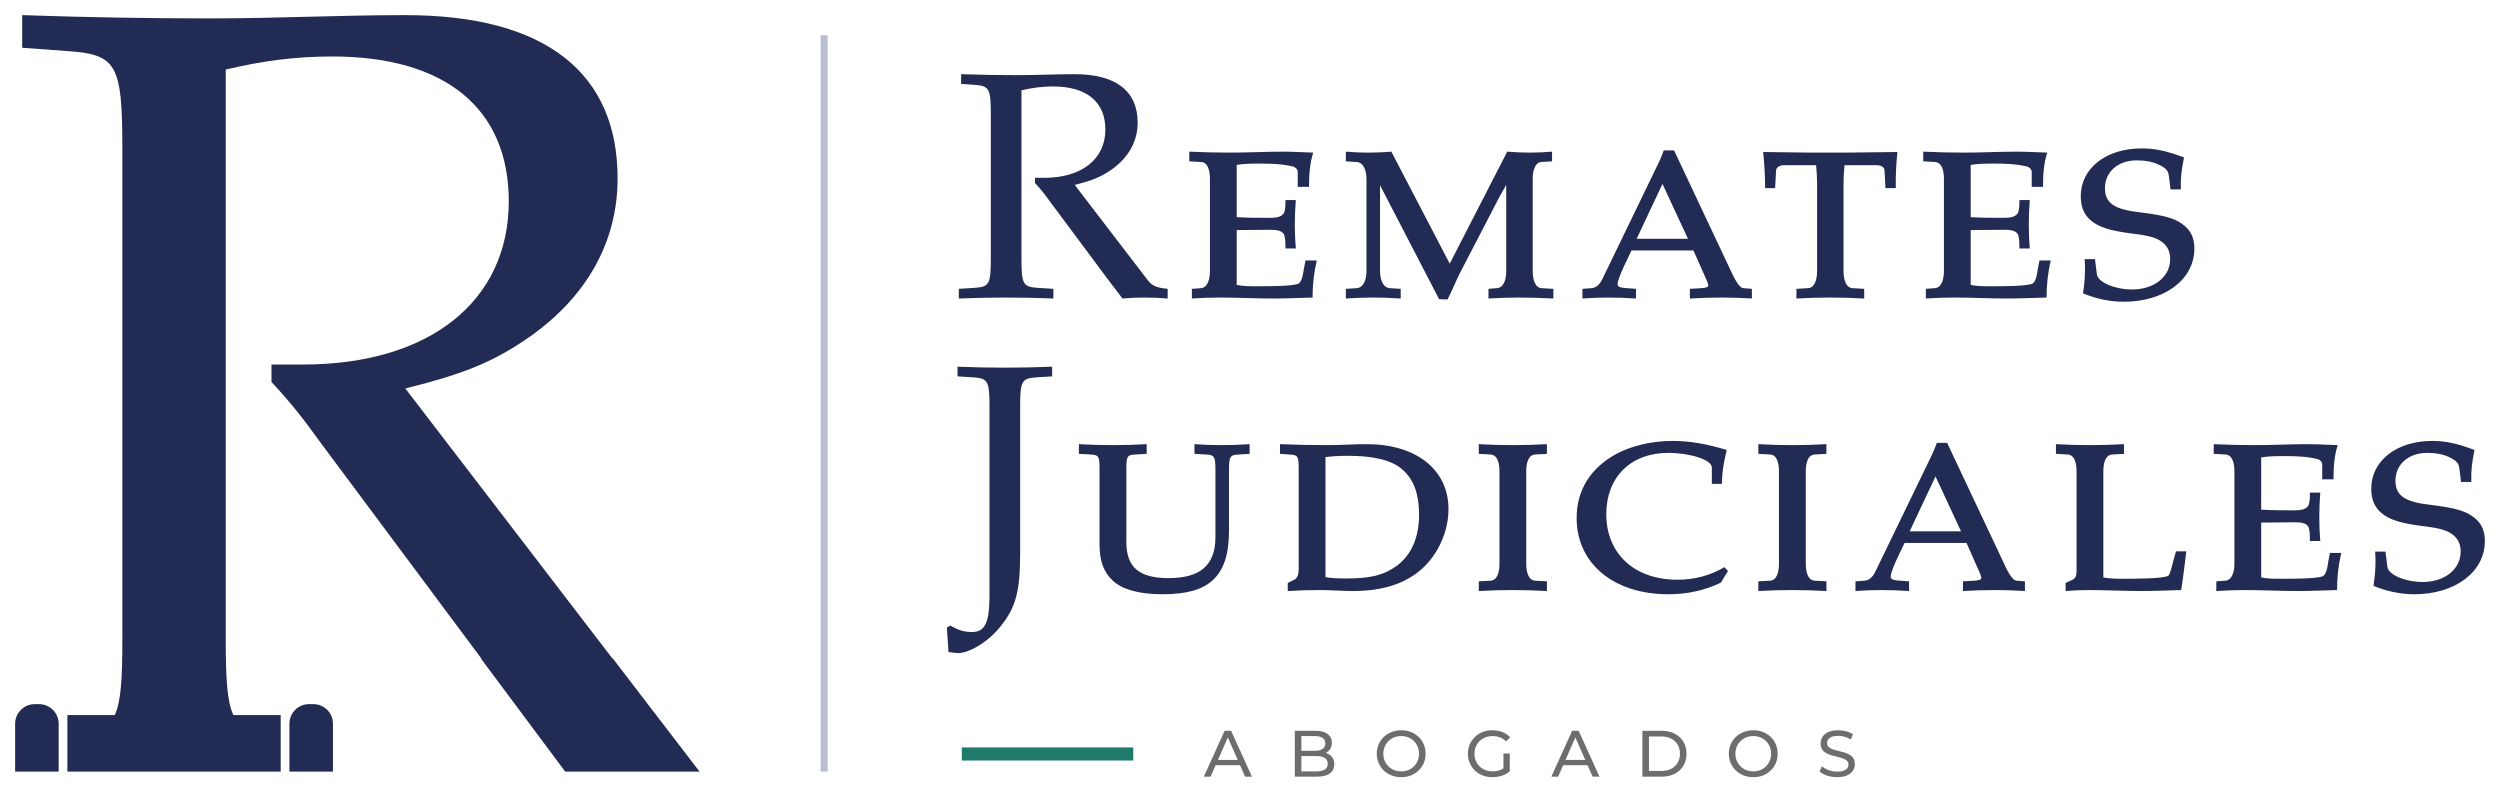
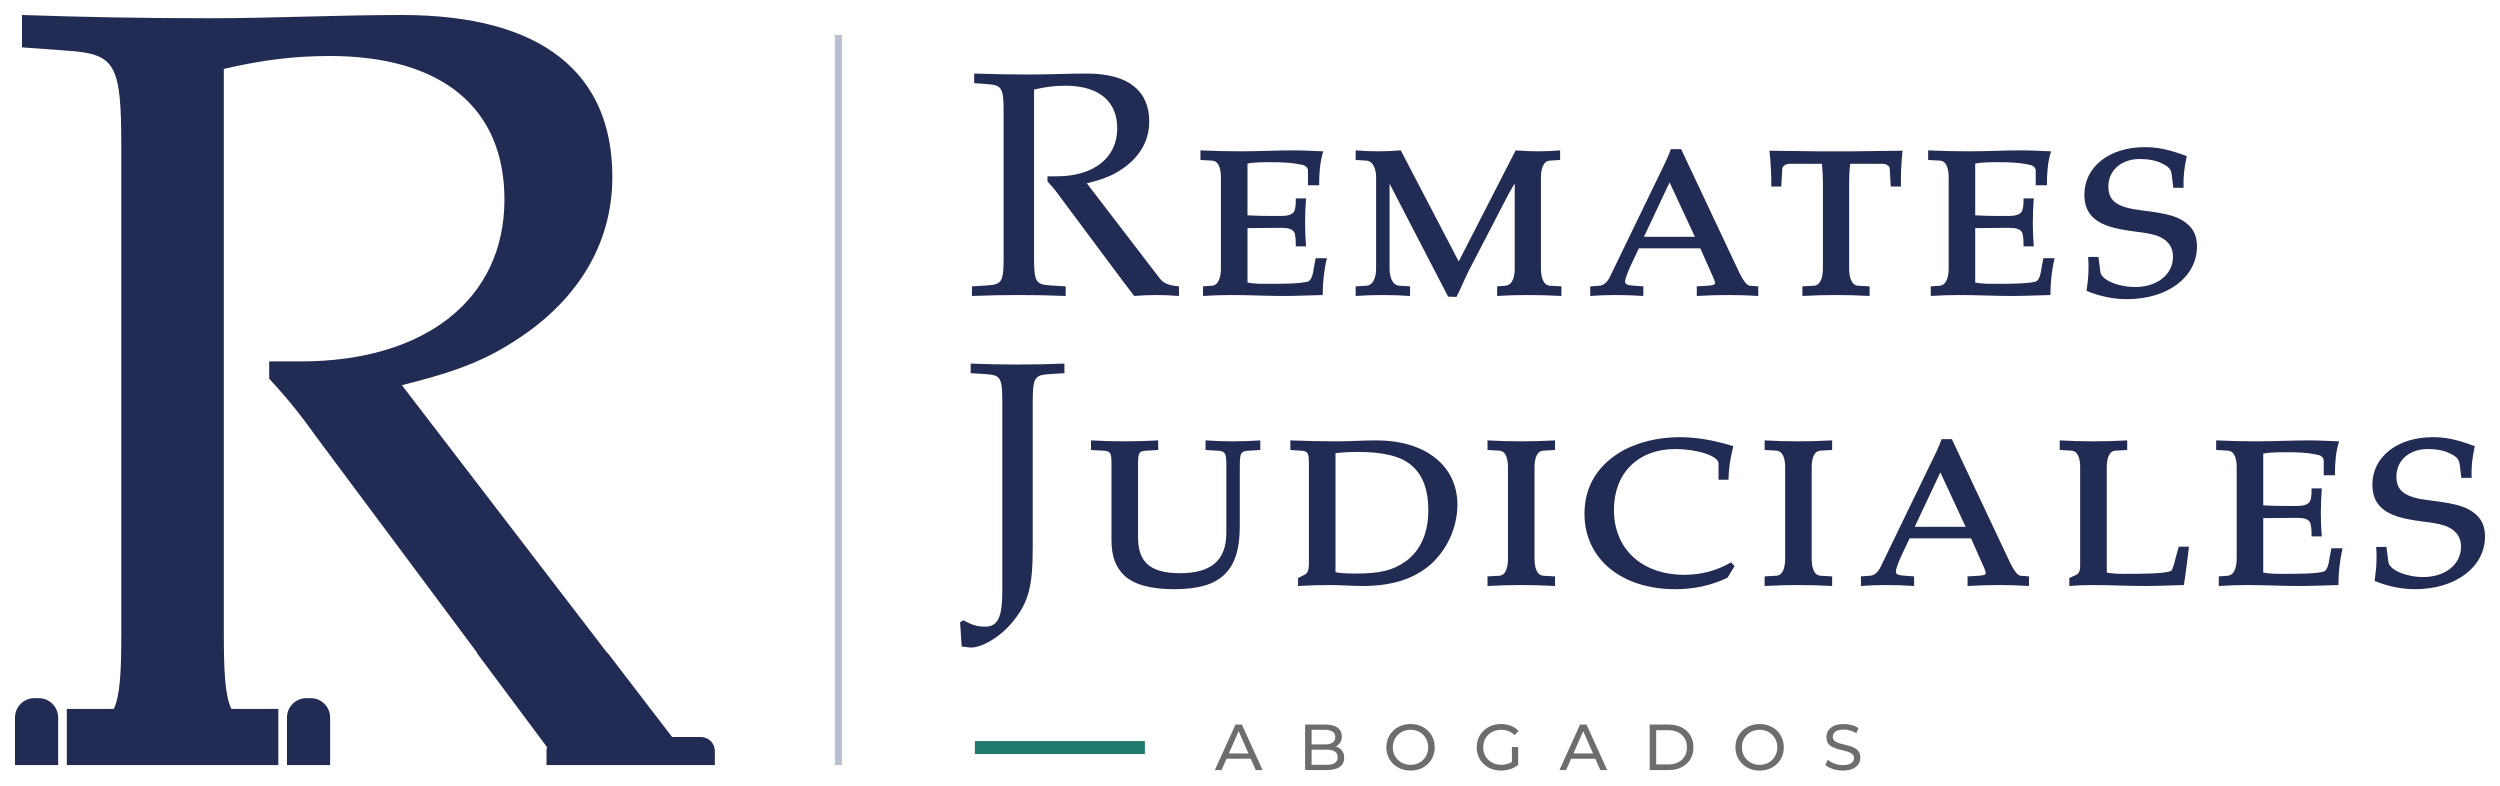
- <svg xmlns="http://www.w3.org/2000/svg" viewBox="-3 -3 495.71 157.1" role="img" aria-label="Abogados Remates Judiciales">
-   <path d="M10.36 138.78H19.76C21.02 136.05 21.26 131.43 21.26 123.45V26.55C21.26 9.71 20.18 7.77 10.25 7.12L1.4 6.47V0C13.92 0.43 26.22 0.65 38.74 0.65C51.69 0.65 64.42 0 77.37 0C105.43 0 119.46 11.65 119.46 32.37C119.46 44.89 113.42 55.68 102.19 63.67C95.07 68.63 89.46 71.01 77.37 74.03L118.42 127.55H118.5L135.71 150H109.07L92.34 127.55H92.43L60.76 85.04C57.3 80.29 55.58 77.91 50.83 72.73V69.28H57.09C82.12 69.28 97.88 56.76 97.88 36.91C97.88 18.56 85.36 8.2 62.91 8.2C55.58 8.2 49.1 9.06 41.76 10.79V123.45C41.76 131.43 42 136.05 43.27 138.78H52.66V150H10.36ZM58.27 136.62H59.14C61.28 136.62 63.02 138.36 63.02 140.5V150H54.39V140.5C54.39 138.36 56.13 136.62 58.27 136.62ZM3.88 136.62H4.75C6.89 136.62 8.63 138.36 8.63 140.5V150H-0V140.5C-0 138.36 1.74 136.62 3.88 136.62Z" fill="#222B53" />
-   <path d="M159.71 4H161.11V150H159.71Z" fill="#B9BED0" />
-   <path d="M187.12 56.19C190.26 56.06 193.33 56 196.46 56C199.6 56 202.74 56.06 205.87 56.19V54.27L202.8 54.08C199.86 53.89 199.54 53.38 199.54 48.32V14.91C201.71 14.4 203.63 14.14 205.81 14.14C212.46 14.14 216.18 17.22 216.18 22.66C216.18 28.54 211.5 32.26 204.08 32.26H202.22V33.28C203.63 34.82 204.14 35.52 205.17 36.93L216.94 52.74L219.57 56.19C221.04 56.06 222.45 56 223.92 56C225.46 56 226.99 56.06 228.53 56.19V54.27C226.48 54.08 225.46 53.7 224.62 52.61L210.1 33.66C213.68 32.77 215.34 32.06 217.46 30.59C220.78 28.22 222.58 25.02 222.58 21.31C222.58 15.17 218.42 11.71 210.1 11.71C206.26 11.71 202.48 11.9 198.64 11.9C194.93 11.9 191.28 11.84 187.57 11.71V13.63L190.19 13.82C193.14 14.02 193.46 14.59 193.46 19.58V48.32C193.46 53.38 193.14 53.89 190.19 54.08L187.12 54.27ZM232.82 28.99 235.12 29.12C236.53 29.18 236.91 30.85 236.91 32.45V50.75C236.91 52.35 236.46 54.02 235.12 54.14L233.33 54.27V56.19C235.25 56.06 237.17 56 239.02 56C242.48 56 246 56.19 249.46 56.19C252.08 56.19 254.64 56.06 257.26 56C257.26 53.5 257.52 51.07 258.1 48.64H255.86L255.54 50.3C255.34 51.52 255.15 52.99 254.32 53.31C252.72 53.76 248.88 53.76 246.13 53.76C244.78 53.76 243.5 53.76 242.22 53.5V42.62L248.88 42.56C250.1 42.56 251.44 42.69 251.7 43.78C251.89 44.61 251.89 45.44 251.89 46.27H253.94C253.81 44.74 253.74 43.14 253.74 41.6C253.74 39.94 253.81 38.34 253.94 36.67H251.89C251.89 37.44 251.89 38.21 251.7 38.91C251.44 40 250.1 40.19 248.88 40.19C246.64 40.19 244.4 40.19 242.22 40.06V29.7C243.63 29.44 245.36 29.44 246.96 29.44C249.07 29.44 251.25 29.5 253.36 30.02C253.87 30.14 254.32 30.59 254.32 31.1V34.05H256.56C256.56 31.74 256.69 29.44 257.39 27.26C255.34 27.2 253.36 27.07 251.38 27.07C247.92 27.07 244.46 27.26 240.94 27.26C238.26 27.26 235.5 27.2 232.82 27.07ZM263.86 56.19C265.65 56.06 267.44 56 269.23 56C271.09 56 272.88 56.06 274.74 56.19V54.27L272.62 54.14C271.22 54.08 270.64 52.42 270.64 50.75V33.73L282.35 56.32L284.02 56.38C284.91 54.66 285.62 52.86 286.45 51.2L294.45 35.78L295.66 33.66V50.75C295.66 52.35 295.22 54.02 293.81 54.14L292.14 54.27V56.19C294.13 56.06 296.11 56 298.1 56C300.4 56 302.7 56.06 305.01 56.19V54.27L302.7 54.14C301.36 54.08 300.91 52.35 300.91 50.75V32.45C300.91 30.85 301.36 29.18 302.7 29.12L304.75 28.99V27.07C303.28 27.2 301.87 27.26 300.4 27.26C298.86 27.26 297.39 27.2 295.86 27.07L284.46 49.28L272.88 27.07C271.34 27.2 269.81 27.26 268.27 27.26C266.8 27.26 265.33 27.2 263.86 27.07V28.99L265.97 29.12C267.38 29.18 267.95 30.85 267.95 32.45V50.75C267.95 52.42 267.38 54.08 265.97 54.14L263.86 54.27ZM310.77 56.19C312.43 56.06 314.16 56 315.82 56C317.68 56 319.54 56.06 321.39 56.19V54.27L319.6 54.14C318.77 54.08 317.74 54.02 317.74 53.38C317.74 52.54 318.64 50.56 319.28 49.22L320.5 46.66H332.78L334.77 51.14C335.15 51.97 335.73 53.18 335.73 53.63C335.73 54.02 334.96 54.08 334.32 54.14L332.08 54.27V56.19C334.26 56.06 336.37 56 338.48 56C340.46 56 342.38 56.06 344.37 56.19V54.27L342.7 54.14C341.74 54.08 340.72 51.84 339.95 50.18L328.94 26.82H326.9C326.45 28.16 325.49 30.14 324.66 31.81L314.74 52.29C314.29 53.25 313.58 54.08 312.56 54.14L310.77 54.27ZM321.52 44.35 326.64 33.47 331.7 44.35ZM346.61 27.14C346.86 29.5 346.99 31.94 346.99 34.3H348.98L349.17 30.78C349.23 30.14 349.94 29.76 350.64 29.76H357.1C357.23 30.98 357.3 32.26 357.3 33.54V50.75C357.3 52.35 356.85 54.08 355.5 54.14L353.2 54.27V56.19C355.44 56.06 357.68 56 359.92 56C362.16 56 364.4 56.06 366.64 56.19V54.27L364.34 54.14C362.99 54.08 362.54 52.35 362.54 50.75V33.54C362.54 32.26 362.61 30.98 362.74 29.76H369.2C369.9 29.76 370.67 30.14 370.67 30.78L370.86 34.3H372.91C372.85 31.94 372.98 29.5 373.23 27.14L363.18 27.26H356.08ZM378.35 28.99 380.66 29.12C382.06 29.18 382.45 30.85 382.45 32.45V50.75C382.45 52.35 382 54.02 380.66 54.14L378.86 54.27V56.19C380.78 56.06 382.7 56 384.56 56C388.02 56 391.54 56.19 394.99 56.19C397.62 56.19 400.18 56.06 402.8 56C402.8 53.5 403.06 51.07 403.63 48.64H401.39L401.07 50.3C400.88 51.52 400.69 52.99 399.86 53.31C398.26 53.76 394.42 53.76 391.66 53.76C390.32 53.76 389.04 53.76 387.76 53.5V42.62L394.42 42.56C395.63 42.56 396.98 42.69 397.23 43.78C397.42 44.61 397.42 45.44 397.42 46.27H399.47C399.34 44.74 399.28 43.14 399.28 41.6C399.28 39.94 399.34 38.34 399.47 36.67H397.42C397.42 37.44 397.42 38.21 397.23 38.91C396.98 40 395.63 40.19 394.42 40.19C392.18 40.19 389.94 40.19 387.76 40.06V29.7C389.17 29.44 390.9 29.44 392.5 29.44C394.61 29.44 396.78 29.5 398.9 30.02C399.41 30.14 399.86 30.59 399.86 31.1V34.05H402.1C402.1 31.74 402.22 29.44 402.93 27.26C400.88 27.2 398.9 27.07 396.91 27.07C393.46 27.07 390 27.26 386.48 27.26C383.79 27.26 381.04 27.2 378.35 27.07ZM409.58 35.9C409.58 38.02 410.22 39.55 411.57 40.7C413.17 42.05 415.34 42.75 419.89 43.33C423.15 43.71 424.62 44.16 425.71 44.99C426.8 45.82 427.31 46.91 427.31 48.38C427.31 51.84 424.18 54.4 419.76 54.4C416.37 54.4 412.98 52.99 412.78 51.39L412.4 48.38H410.35C410.42 49.22 410.42 50.05 410.42 50.3C410.42 52.29 410.29 53.18 410.03 55.17C412.66 56.26 415.41 56.83 418.1 56.83C426.22 56.83 432.11 52.42 432.11 46.27C432.11 44.29 431.47 42.88 430.19 41.79C428.53 40.38 426.54 39.74 421.3 39.1C416.18 38.53 414.38 37.25 414.38 34.3C414.38 31.1 416.94 28.8 420.66 28.8C422.32 28.8 423.92 29.06 425.14 29.7C426.48 30.34 426.93 30.85 427.06 31.94L427.38 34.56H429.42C429.36 32.13 429.55 30.72 430.06 28.22C426.29 26.82 424.18 26.43 421.62 26.43C414.64 26.43 409.58 30.34 409.58 35.9Z" fill="#222B53" />
-   <path d="M184.75 121.42 185.07 126.29 186.61 126.48C188.78 126.74 192.82 124.43 195.31 121.3C198.45 117.46 199.28 114.26 199.28 106.51V77.58C199.28 72.53 199.6 72.02 202.54 71.82L205.62 71.63V69.71C202.48 69.84 199.34 69.9 196.21 69.9C193.07 69.9 190 69.84 186.86 69.71V71.63L189.94 71.82C192.88 72.02 193.2 72.53 193.2 77.58V115.09C193.2 120.46 192.3 122.32 189.74 122.32C188.21 122.32 186.93 121.94 185.46 121.04ZM210.93 86.99 213.23 87.12C215.02 87.18 215.02 87.63 215.02 90.45V104.98C215.02 108.24 215.86 110.48 217.65 112.14C219.5 113.87 222.83 114.83 227.5 114.83C232.24 114.83 235.44 113.94 237.49 112.02C239.66 110.03 240.69 106.9 240.69 102.22V90.45C240.69 87.57 240.82 87.18 242.67 87.12L244.78 86.99V85.07C242.93 85.2 241.07 85.26 239.22 85.26C237.42 85.26 235.63 85.2 233.84 85.07V86.99L236.02 87.12C237.87 87.18 238 87.57 238 90.45V103.5C238 109.07 234.99 111.63 228.72 111.63C222.83 111.63 220.34 109.46 220.34 104.46V90.45C220.34 87.63 220.34 87.18 222.13 87.12L224.37 86.99V85.07C222.13 85.2 219.89 85.26 217.65 85.26C215.41 85.26 213.17 85.2 210.93 85.07ZM250.8 86.99 252.72 87.12C254.51 87.18 254.51 87.63 254.51 90.45V109.78C254.51 110.86 254.26 111.7 253.62 111.95C253.17 112.14 252.78 112.4 252.34 112.59V114.19C254.51 114.06 256.62 114 258.8 114C260.91 114 263.09 114.19 265.26 114.19C271.22 114.19 275.63 112.72 278.9 109.84C282.16 106.9 284.21 102.42 284.21 97.94C284.21 90.13 277.81 85.07 268.02 85.07C265.39 85.07 262.83 85.26 260.21 85.26C257.07 85.26 253.94 85.2 250.8 85.07ZM259.82 111.44V87.63C260.91 87.5 262.32 87.38 264.3 87.38C269.1 87.38 273.01 88.14 275.25 90.26C277.36 92.18 278.38 95.06 278.38 99.02C278.38 103.5 276.91 106.96 274.03 109.14C271.41 111.06 268.78 111.7 263.92 111.7C262.13 111.7 260.85 111.63 259.82 111.44ZM290.22 114.19C292.46 114.06 294.7 114 296.94 114C299.18 114 301.42 114.06 303.73 114.19V112.27L301.42 112.14C300.02 112.08 299.63 110.35 299.63 108.75V90.45C299.63 88.85 300.02 87.18 301.42 87.12L303.73 86.99V85.07C301.42 85.2 299.18 85.26 296.94 85.26C294.7 85.26 292.46 85.2 290.22 85.07V86.99L292.53 87.12C293.94 87.18 294.32 88.85 294.32 90.45V108.75C294.32 110.35 293.94 112.08 292.53 112.14L290.22 112.27ZM309.62 99.73C309.62 108.75 316.98 114.83 327.79 114.83C331.63 114.83 335.02 114.06 338.22 112.53L339.63 110.22L338.93 109.46C336.11 111.12 332.98 111.95 329.58 111.95C321.07 111.95 315.5 106.77 315.5 98.96C315.5 91.66 320.3 86.8 327.79 86.8C332.02 86.8 336.43 88.14 336.43 89.68V92.94H338.42C338.48 90.7 338.67 89.17 339.38 86.22C335.41 85.01 332.02 84.43 328.62 84.43C324.59 84.43 320.75 85.33 317.62 86.93C312.43 89.74 309.62 94.1 309.62 99.73ZM345.65 114.19C347.89 114.06 350.13 114 352.37 114C354.61 114 356.85 114.06 359.15 114.19V112.27L356.85 112.14C355.44 112.08 355.06 110.35 355.06 108.75V90.45C355.06 88.85 355.44 87.18 356.85 87.12L359.15 86.99V85.07C356.85 85.2 354.61 85.26 352.37 85.26C350.13 85.26 347.89 85.2 345.65 85.07V86.99L347.95 87.12C349.36 87.18 349.74 88.85 349.74 90.45V108.75C349.74 110.35 349.36 112.08 347.95 112.14L345.65 112.27ZM364.91 114.19C366.58 114.06 368.3 114 369.97 114C371.82 114 373.68 114.06 375.54 114.19V112.27L373.74 112.14C372.91 112.08 371.89 112.02 371.89 111.38C371.89 110.54 372.78 108.56 373.42 107.22L374.64 104.66H386.93L388.91 109.14C389.3 109.97 389.87 111.18 389.87 111.63C389.87 112.02 389.1 112.08 388.46 112.14L386.22 112.27V114.19C388.4 114.06 390.51 114 392.62 114C394.61 114 396.53 114.06 398.51 114.19V112.27L396.85 112.14C395.89 112.08 394.86 109.84 394.1 108.18L383.09 84.82H381.04C380.59 86.16 379.63 88.14 378.8 89.81L368.88 110.29C368.43 111.25 367.73 112.08 366.7 112.14L364.91 112.27ZM375.66 102.35 380.78 91.47 385.84 102.35ZM404.66 86.99 406.96 87.12C408.37 87.18 408.75 88.85 408.75 90.45V109.78C408.75 110.67 408.75 111.57 407.98 111.95L406.58 112.59V114.19C408.11 114.06 409.65 114 411.18 114C414.7 114 418.16 114.19 421.68 114.19C424.24 114.19 426.86 114.06 429.49 114C429.87 111.7 430.19 108.88 430.51 106.32H428.46L427.82 108.62C427.63 109.52 427.25 110.86 426.99 111.12C426.1 111.76 420.66 111.76 417.33 111.76C416.24 111.76 415.15 111.7 414.06 111.5V90.45C414.06 88.85 414.45 87.18 415.86 87.12L418.16 86.99V85.07C415.86 85.2 413.62 85.26 411.38 85.26C409.14 85.26 406.9 85.2 404.66 85.07ZM435.95 86.99 438.26 87.12C439.66 87.18 440.05 88.85 440.05 90.45V108.75C440.05 110.35 439.6 112.02 438.26 112.14L436.46 112.27V114.19C438.38 114.06 440.3 114 442.16 114C445.62 114 449.14 114.19 452.59 114.19C455.22 114.19 457.78 114.06 460.4 114C460.4 111.5 460.66 109.07 461.23 106.64H458.99L458.67 108.3C458.48 109.52 458.29 110.99 457.46 111.31C455.86 111.76 452.02 111.76 449.26 111.76C447.92 111.76 446.64 111.76 445.36 111.5V100.62L452.02 100.56C453.23 100.56 454.58 100.69 454.83 101.78C455.02 102.61 455.02 103.44 455.02 104.27H457.07C456.94 102.74 456.88 101.14 456.88 99.6C456.88 97.94 456.94 96.34 457.07 94.67H455.02C455.02 95.44 455.02 96.21 454.83 96.91C454.58 98 453.23 98.19 452.02 98.19C449.78 98.19 447.54 98.19 445.36 98.06V87.7C446.77 87.44 448.5 87.44 450.1 87.44C452.21 87.44 454.38 87.5 456.5 88.02C457.01 88.14 457.46 88.59 457.46 89.1V92.05H459.7C459.7 89.74 459.82 87.44 460.53 85.26C458.48 85.2 456.5 85.07 454.51 85.07C451.06 85.07 447.6 85.26 444.08 85.26C441.39 85.26 438.64 85.2 435.95 85.07ZM467.18 93.9C467.18 96.02 467.82 97.55 469.17 98.7C470.77 100.05 472.94 100.75 477.49 101.33C480.75 101.71 482.22 102.16 483.31 102.99C484.4 103.82 484.91 104.91 484.91 106.38C484.91 109.84 481.78 112.4 477.36 112.4C473.97 112.4 470.58 110.99 470.38 109.39L470 106.38H467.95C468.02 107.22 468.02 108.05 468.02 108.3C468.02 110.29 467.89 111.18 467.63 113.17C470.26 114.26 473.01 114.83 475.7 114.83C483.82 114.83 489.71 110.42 489.71 104.27C489.71 102.29 489.07 100.88 487.79 99.79C486.13 98.38 484.14 97.74 478.9 97.1C473.78 96.53 471.98 95.25 471.98 92.3C471.98 89.1 474.54 86.8 478.26 86.8C479.92 86.8 481.52 87.06 482.74 87.7C484.08 88.34 484.53 88.85 484.66 89.94L484.98 92.56H487.02C486.96 90.13 487.15 88.72 487.66 86.22C483.89 84.82 481.78 84.43 479.22 84.43C472.24 84.43 467.18 88.34 467.18 93.9Z" fill="#222B53" />
-   <path d="M187.71 145.2H221.71V147.8H187.71Z" fill="#1F7A6B" />
-   <path d="M235.7 151 239.82 141.9H241.11L245.24 151H243.88L240.2 142.63H240.72L237.04 151ZM237.45 148.73 237.81 147.68H242.93L243.3 148.73ZM253.74 151V141.9H257.83Q259.4 141.9 260.24 142.53Q261.09 143.16 261.09 144.25Q261.09 144.99 260.76 145.5Q260.43 146.01 259.87 146.28Q259.31 146.55 258.66 146.55L258.89 146.16Q259.67 146.16 260.27 146.44Q260.87 146.71 261.22 147.24Q261.57 147.76 261.57 148.54Q261.57 149.71 260.69 150.36Q259.81 151 258.09 151ZM255.04 149.95H258.03Q259.11 149.95 259.68 149.58Q260.26 149.22 260.26 148.44Q260.26 147.65 259.68 147.28Q259.11 146.92 258.03 146.92H254.93V145.87H257.71Q258.7 145.87 259.24 145.5Q259.79 145.14 259.79 144.41Q259.79 143.68 259.24 143.32Q258.7 142.95 257.71 142.95H255.04ZM274.84 151.1Q273.8 151.1 272.91 150.75Q272.02 150.4 271.37 149.77Q270.72 149.14 270.36 148.3Q269.99 147.45 269.99 146.45Q269.99 145.45 270.36 144.6Q270.72 143.76 271.37 143.13Q272.02 142.5 272.91 142.15Q273.79 141.8 274.84 141.8Q275.88 141.8 276.76 142.14Q277.64 142.49 278.29 143.12Q278.95 143.75 279.31 144.59Q279.67 145.44 279.67 146.45Q279.67 147.46 279.31 148.31Q278.95 149.15 278.29 149.78Q277.64 150.41 276.76 150.76Q275.88 151.1 274.84 151.1ZM274.84 149.95Q275.6 149.95 276.24 149.69Q276.88 149.43 277.36 148.95Q277.83 148.48 278.1 147.84Q278.37 147.2 278.37 146.45Q278.37 145.7 278.1 145.06Q277.83 144.42 277.36 143.95Q276.88 143.47 276.24 143.21Q275.6 142.95 274.84 142.95Q274.08 142.95 273.43 143.21Q272.79 143.47 272.31 143.95Q271.83 144.42 271.56 145.06Q271.29 145.7 271.29 146.45Q271.29 147.2 271.56 147.84Q271.83 148.48 272.31 148.95Q272.79 149.43 273.43 149.69Q274.08 149.95 274.84 149.95ZM292.91 151.1Q291.86 151.1 290.98 150.76Q290.09 150.41 289.44 149.78Q288.79 149.15 288.43 148.31Q288.06 147.46 288.06 146.45Q288.06 145.44 288.43 144.59Q288.79 143.75 289.45 143.12Q290.1 142.49 290.99 142.14Q291.87 141.8 292.94 141.8Q294.02 141.8 294.91 142.15Q295.81 142.5 296.44 143.2L295.63 144.01Q295.07 143.46 294.41 143.21Q293.76 142.95 292.99 142.95Q292.21 142.95 291.54 143.21Q290.87 143.47 290.38 143.94Q289.9 144.41 289.63 145.05Q289.36 145.7 289.36 146.45Q289.36 147.19 289.63 147.83Q289.9 148.48 290.38 148.95Q290.87 149.43 291.53 149.69Q292.2 149.95 292.98 149.95Q293.71 149.95 294.37 149.72Q295.04 149.49 295.62 148.96L296.36 149.95Q295.68 150.52 294.78 150.81Q293.87 151.1 292.91 151.1ZM296.36 149.95 295.11 149.78V146.4H296.36ZM304.61 151 308.73 141.9H310.02L314.15 151H312.79L309.11 142.63H309.63L305.95 151ZM306.37 148.73 306.72 147.68H311.84L312.22 148.73ZM322.66 151V141.9H326.49Q327.95 141.9 329.06 142.47Q330.17 143.04 330.79 144.07Q331.41 145.1 331.41 146.45Q331.41 147.8 330.79 148.83Q330.17 149.86 329.06 150.43Q327.95 151 326.49 151ZM323.96 149.87H326.41Q327.54 149.87 328.37 149.44Q329.2 149.01 329.65 148.24Q330.11 147.46 330.11 146.45Q330.11 145.42 329.65 144.66Q329.2 143.89 328.37 143.46Q327.54 143.03 326.41 143.03H323.96ZM344.65 151.1Q343.61 151.1 342.72 150.75Q341.83 150.4 341.18 149.77Q340.53 149.14 340.17 148.3Q339.8 147.45 339.8 146.45Q339.8 145.45 340.17 144.6Q340.53 143.76 341.18 143.13Q341.83 142.5 342.72 142.15Q343.6 141.8 344.65 141.8Q345.69 141.8 346.57 142.14Q347.45 142.49 348.1 143.12Q348.76 143.75 349.12 144.59Q349.48 145.44 349.48 146.45Q349.48 147.46 349.12 148.31Q348.76 149.15 348.1 149.78Q347.45 150.41 346.57 150.76Q345.69 151.1 344.65 151.1ZM344.65 149.95Q345.41 149.95 346.05 149.69Q346.69 149.43 347.17 148.95Q347.64 148.48 347.91 147.84Q348.18 147.2 348.18 146.45Q348.18 145.7 347.91 145.06Q347.64 144.42 347.17 143.95Q346.69 143.47 346.05 143.21Q345.41 142.95 344.65 142.95Q343.89 142.95 343.24 143.21Q342.6 143.47 342.12 143.95Q341.64 144.42 341.37 145.06Q341.1 145.7 341.1 146.45Q341.1 147.2 341.37 147.84Q341.64 148.48 342.12 148.95Q342.6 149.43 343.24 149.69Q343.89 149.95 344.65 149.95ZM361.27 151.1Q360.23 151.1 359.28 150.79Q358.33 150.47 357.78 149.96L358.26 148.95Q358.78 149.4 359.59 149.7Q360.4 150 361.27 150Q362.06 150 362.55 149.82Q363.05 149.63 363.28 149.32Q363.52 149 363.52 148.6Q363.52 148.13 363.21 147.84Q362.9 147.55 362.42 147.38Q361.93 147.2 361.34 147.07Q360.76 146.94 360.17 146.77Q359.58 146.59 359.09 146.32Q358.6 146.05 358.3 145.59Q358 145.12 358 144.4Q358 143.69 358.37 143.1Q358.74 142.51 359.52 142.15Q360.29 141.8 361.49 141.8Q362.28 141.8 363.06 142Q363.84 142.21 364.41 142.6L363.98 143.64Q363.4 143.25 362.75 143.08Q362.1 142.9 361.49 142.9Q360.72 142.9 360.23 143.1Q359.73 143.29 359.5 143.62Q359.28 143.94 359.28 144.34Q359.28 144.82 359.58 145.11Q359.89 145.4 360.38 145.57Q360.86 145.74 361.45 145.87Q362.03 146.01 362.62 146.18Q363.22 146.35 363.7 146.62Q364.19 146.89 364.49 147.35Q364.79 147.8 364.79 148.52Q364.79 149.21 364.41 149.8Q364.04 150.39 363.25 150.75Q362.46 151.1 361.27 151.1Z" fill="#6E6D6D" />
+ <svg xmlns="http://www.w3.org/2000/svg" viewBox="-3 -3 499.96 157.1" role="img" aria-label="Abogados Remates Judiciales">
+   <path d="M10.36 138.78H19.76C21.02 136.05 21.26 131.43 21.26 123.45V26.55C21.26 9.71 20.18 7.77 10.25 7.12L1.4 6.47V0C13.92 0.43 26.22 0.65 38.74 0.65C51.69 0.65 64.42 0 77.37 0C105.43 0 119.46 11.65 119.46 32.37C119.46 44.89 113.42 55.68 102.19 63.67C95.07 68.63 89.46 71.01 77.37 74.03L118.42 127.55H118.5L131.41 144.39H137.16C138.71 144.39 139.96 145.64 139.96 147.19V150H106.29V147.19C106.29 146.93 106.33 146.67 106.4 146.42L92.34 127.55H92.43L60.76 85.04C57.3 80.29 55.58 77.91 50.83 72.73V69.28H57.09C82.12 69.28 97.88 56.76 97.88 36.91C97.88 18.56 85.36 8.2 62.91 8.2C55.58 8.2 49.1 9.06 41.76 10.79V123.45C41.76 131.43 42 136.05 43.27 138.78H52.66V150H10.36ZM58.27 136.62H59.14C61.28 136.62 63.02 138.36 63.02 140.5V150H54.39V140.5C54.39 138.36 56.13 136.62 58.27 136.62ZM3.88 136.62H4.75C6.89 136.62 8.63 138.36 8.63 140.5V150H-0V140.5C-0 138.36 1.74 136.62 3.88 136.62Z" fill="#222B53" />
+   <path d="M163.96 4H165.36V150H163.96Z" fill="#B9BED0" />
+   <path d="M191.37 56.19C194.51 56.06 197.58 56 200.72 56C203.85 56 206.99 56.06 210.12 56.19V54.27L207.05 54.08C204.11 53.89 203.79 53.38 203.79 48.32V14.91C205.96 14.4 207.88 14.14 210.06 14.14C216.72 14.14 220.43 17.22 220.43 22.66C220.43 28.54 215.76 32.26 208.33 32.26H206.48V33.28C207.88 34.82 208.4 35.52 209.42 36.93L221.2 52.74L223.82 56.19C225.29 56.06 226.7 56 228.17 56C229.71 56 231.24 56.06 232.78 56.19V54.27C230.73 54.08 229.71 53.7 228.88 52.61L214.35 33.66C217.93 32.77 219.6 32.06 221.71 30.59C225.04 28.22 226.83 25.02 226.83 21.31C226.83 15.17 222.67 11.71 214.35 11.71C210.51 11.71 206.73 11.9 202.89 11.9C199.18 11.9 195.53 11.84 191.82 11.71V13.63L194.44 13.82C197.39 14.02 197.71 14.59 197.71 19.58V48.32C197.71 53.38 197.39 53.89 194.44 54.08L191.37 54.27ZM237.07 28.99 239.37 29.12C240.78 29.18 241.16 30.85 241.16 32.45V50.75C241.16 52.35 240.72 54.02 239.37 54.14L237.58 54.27V56.19C239.5 56.06 241.42 56 243.28 56C246.73 56 250.25 56.19 253.71 56.19C256.33 56.19 258.89 56.06 261.52 56C261.52 53.5 261.77 51.07 262.35 48.64H260.11L259.79 50.3C259.6 51.52 259.4 52.99 258.57 53.31C256.97 53.76 253.13 53.76 250.38 53.76C249.04 53.76 247.76 53.76 246.48 53.5V42.62L253.13 42.56C254.35 42.56 255.69 42.69 255.95 43.78C256.14 44.61 256.14 45.44 256.14 46.27H258.19C258.06 44.74 258 43.14 258 41.6C258 39.94 258.06 38.34 258.19 36.67H256.14C256.14 37.44 256.14 38.21 255.95 38.91C255.69 40 254.35 40.19 253.13 40.19C250.89 40.19 248.65 40.19 246.48 40.06V29.7C247.88 29.44 249.61 29.44 251.21 29.44C253.32 29.44 255.5 29.5 257.61 30.02C258.12 30.14 258.57 30.59 258.57 31.1V34.05H260.81C260.81 31.74 260.94 29.44 261.64 27.26C259.6 27.2 257.61 27.07 255.63 27.07C252.17 27.07 248.72 27.26 245.2 27.26C242.51 27.26 239.76 27.2 237.07 27.07ZM268.11 56.19C269.9 56.06 271.69 56 273.48 56C275.34 56 277.13 56.06 278.99 56.19V54.27L276.88 54.14C275.47 54.08 274.89 52.42 274.89 50.75V33.73L286.6 56.32L288.27 56.38C289.16 54.66 289.87 52.86 290.7 51.2L298.7 35.78L299.92 33.66V50.75C299.92 52.35 299.47 54.02 298.06 54.14L296.4 54.27V56.19C298.38 56.06 300.36 56 302.35 56C304.65 56 306.96 56.06 309.26 56.19V54.27L306.96 54.14C305.61 54.08 305.16 52.35 305.16 50.75V32.45C305.16 30.85 305.61 29.18 306.96 29.12L309 28.99V27.07C307.53 27.2 306.12 27.26 304.65 27.26C303.12 27.26 301.64 27.2 300.11 27.07L288.72 49.28L277.13 27.07C275.6 27.2 274.06 27.26 272.52 27.26C271.05 27.26 269.58 27.2 268.11 27.07V28.99L270.22 29.12C271.63 29.18 272.2 30.85 272.2 32.45V50.75C272.2 52.42 271.63 54.08 270.22 54.14L268.11 54.27ZM315.02 56.19C316.68 56.06 318.41 56 320.08 56C321.93 56 323.79 56.06 325.64 56.19V54.27L323.85 54.14C323.02 54.08 322 54.02 322 53.38C322 52.54 322.89 50.56 323.53 49.22L324.75 46.66H337.04L339.02 51.14C339.4 51.97 339.98 53.18 339.98 53.63C339.98 54.02 339.21 54.08 338.57 54.14L336.33 54.27V56.19C338.51 56.06 340.62 56 342.73 56C344.72 56 346.64 56.06 348.62 56.19V54.27L346.96 54.14C346 54.08 344.97 51.84 344.2 50.18L333.2 26.82H331.15C330.7 28.16 329.74 30.14 328.91 31.81L318.99 52.29C318.54 53.25 317.84 54.08 316.81 54.14L315.02 54.27ZM325.77 44.35 330.89 33.47 335.95 44.35ZM350.86 27.14C351.12 29.5 351.24 31.94 351.24 34.3H353.23L353.42 30.78C353.48 30.14 354.19 29.76 354.89 29.76H361.36C361.48 30.98 361.55 32.26 361.55 33.54V50.75C361.55 52.35 361.1 54.08 359.76 54.14L357.45 54.27V56.19C359.69 56.06 361.93 56 364.17 56C366.41 56 368.65 56.06 370.89 56.19V54.27L368.59 54.14C367.24 54.08 366.8 52.35 366.8 50.75V33.54C366.8 32.26 366.86 30.98 366.99 29.76H373.45C374.16 29.76 374.92 30.14 374.92 30.78L375.12 34.3H377.16C377.1 31.94 377.23 29.5 377.48 27.14L367.44 27.26H360.33ZM382.6 28.99 384.91 29.12C386.32 29.18 386.7 30.85 386.7 32.45V50.75C386.7 52.35 386.25 54.02 384.91 54.14L383.12 54.27V56.19C385.04 56.06 386.96 56 388.81 56C392.27 56 395.79 56.19 399.24 56.19C401.87 56.19 404.43 56.06 407.05 56C407.05 53.5 407.31 51.07 407.88 48.64H405.64L405.32 50.3C405.13 51.52 404.94 52.99 404.11 53.31C402.51 53.76 398.67 53.76 395.92 53.76C394.57 53.76 393.29 53.76 392.01 53.5V42.62L398.67 42.56C399.88 42.56 401.23 42.69 401.48 43.78C401.68 44.61 401.68 45.44 401.68 46.27H403.72C403.6 44.74 403.53 43.14 403.53 41.6C403.53 39.94 403.6 38.34 403.72 36.67H401.68C401.68 37.44 401.68 38.21 401.48 38.91C401.23 40 399.88 40.19 398.67 40.19C396.43 40.19 394.19 40.19 392.01 40.06V29.7C393.42 29.44 395.15 29.44 396.75 29.44C398.86 29.44 401.04 29.5 403.15 30.02C403.66 30.14 404.11 30.59 404.11 31.1V34.05H406.35C406.35 31.74 406.48 29.44 407.18 27.26C405.13 27.2 403.15 27.07 401.16 27.07C397.71 27.07 394.25 27.26 390.73 27.26C388.04 27.26 385.29 27.2 382.6 27.07ZM413.84 35.9C413.84 38.02 414.48 39.55 415.82 40.7C417.42 42.05 419.6 42.75 424.14 43.33C427.4 43.71 428.88 44.16 429.96 44.99C431.05 45.82 431.56 46.91 431.56 48.38C431.56 51.84 428.43 54.4 424.01 54.4C420.62 54.4 417.23 52.99 417.04 51.39L416.65 48.38H414.6C414.67 49.22 414.67 50.05 414.67 50.3C414.67 52.29 414.54 53.18 414.28 55.17C416.91 56.26 419.66 56.83 422.35 56.83C430.48 56.83 436.36 52.42 436.36 46.27C436.36 44.29 435.72 42.88 434.44 41.79C432.78 40.38 430.8 39.74 425.55 39.1C420.43 38.53 418.64 37.25 418.64 34.3C418.64 31.1 421.2 28.8 424.91 28.8C426.57 28.8 428.17 29.06 429.39 29.7C430.73 30.34 431.18 30.85 431.31 31.94L431.63 34.56H433.68C433.61 32.13 433.8 30.72 434.32 28.22C430.54 26.82 428.43 26.43 425.87 26.43C418.89 26.43 413.84 30.34 413.84 35.9Z" fill="#222B53" />
+   <path d="M189 121.42 189.32 126.29 190.86 126.48C193.04 126.74 197.07 124.43 199.56 121.3C202.7 117.46 203.53 114.26 203.53 106.51V77.58C203.53 72.53 203.85 72.02 206.8 71.82L209.87 71.63V69.71C206.73 69.84 203.6 69.9 200.46 69.9C197.32 69.9 194.25 69.84 191.12 69.71V71.63L194.19 71.82C197.13 72.02 197.45 72.53 197.45 77.58V115.09C197.45 120.46 196.56 122.32 194 122.32C192.46 122.32 191.18 121.94 189.71 121.04ZM215.18 86.99 217.48 87.12C219.28 87.18 219.28 87.63 219.28 90.45V104.98C219.28 108.24 220.11 110.48 221.9 112.14C223.76 113.87 227.08 114.83 231.76 114.83C236.49 114.83 239.69 113.94 241.74 112.02C243.92 110.03 244.94 106.9 244.94 102.22V90.45C244.94 87.57 245.07 87.18 246.92 87.12L249.04 86.99V85.07C247.18 85.2 245.32 85.26 243.47 85.26C241.68 85.26 239.88 85.2 238.09 85.07V86.99L240.27 87.12C242.12 87.18 242.25 87.57 242.25 90.45V103.5C242.25 109.07 239.24 111.63 232.97 111.63C227.08 111.63 224.59 109.46 224.59 104.46V90.45C224.59 87.63 224.59 87.18 226.38 87.12L228.62 86.99V85.07C226.38 85.2 224.14 85.26 221.9 85.26C219.66 85.26 217.42 85.2 215.18 85.07ZM255.05 86.99 256.97 87.12C258.76 87.18 258.76 87.63 258.76 90.45V109.78C258.76 110.86 258.51 111.7 257.87 111.95C257.42 112.14 257.04 112.4 256.59 112.59V114.19C258.76 114.06 260.88 114 263.05 114C265.16 114 267.34 114.19 269.52 114.19C275.47 114.19 279.88 112.72 283.15 109.84C286.41 106.9 288.46 102.42 288.46 97.94C288.46 90.13 282.06 85.07 272.27 85.07C269.64 85.07 267.08 85.26 264.46 85.26C261.32 85.26 258.19 85.2 255.05 85.07ZM264.08 111.44V87.63C265.16 87.5 266.57 87.38 268.56 87.38C273.36 87.38 277.26 88.14 279.5 90.26C281.61 92.18 282.64 95.06 282.64 99.02C282.64 103.5 281.16 106.96 278.28 109.14C275.66 111.06 273.04 111.7 268.17 111.7C266.38 111.7 265.1 111.63 264.08 111.44ZM294.48 114.19C296.72 114.06 298.96 114 301.2 114C303.44 114 305.68 114.06 307.98 114.19V112.27L305.68 112.14C304.27 112.08 303.88 110.35 303.88 108.75V90.45C303.88 88.85 304.27 87.18 305.68 87.12L307.98 86.99V85.07C305.68 85.2 303.44 85.26 301.2 85.26C298.96 85.26 296.72 85.2 294.48 85.07V86.99L296.78 87.12C298.19 87.18 298.57 88.85 298.57 90.45V108.75C298.57 110.35 298.19 112.08 296.78 112.14L294.48 112.27ZM313.87 99.73C313.87 108.75 321.23 114.83 332.04 114.83C335.88 114.83 339.28 114.06 342.48 112.53L343.88 110.22L343.18 109.46C340.36 111.12 337.23 111.95 333.84 111.95C325.32 111.95 319.76 106.77 319.76 98.96C319.76 91.66 324.56 86.8 332.04 86.8C336.27 86.8 340.68 88.14 340.68 89.68V92.94H342.67C342.73 90.7 342.92 89.17 343.63 86.22C339.66 85.01 336.27 84.43 332.88 84.43C328.84 84.43 325 85.33 321.87 86.93C316.68 89.74 313.87 94.1 313.87 99.73ZM349.9 114.19C352.14 114.06 354.38 114 356.62 114C358.86 114 361.1 114.06 363.4 114.19V112.27L361.1 112.14C359.69 112.08 359.31 110.35 359.31 108.75V90.45C359.31 88.85 359.69 87.18 361.1 87.12L363.4 86.99V85.07C361.1 85.2 358.86 85.26 356.62 85.26C354.38 85.26 352.14 85.2 349.9 85.07V86.99L352.2 87.12C353.61 87.18 354 88.85 354 90.45V108.75C354 110.35 353.61 112.08 352.2 112.14L349.9 112.27ZM369.16 114.19C370.83 114.06 372.56 114 374.22 114C376.08 114 377.93 114.06 379.79 114.19V112.27L378 112.14C377.16 112.08 376.14 112.02 376.14 111.38C376.14 110.54 377.04 108.56 377.68 107.22L378.89 104.66H391.18L393.16 109.14C393.55 109.97 394.12 111.18 394.12 111.63C394.12 112.02 393.36 112.08 392.72 112.14L390.48 112.27V114.19C392.65 114.06 394.76 114 396.88 114C398.86 114 400.78 114.06 402.76 114.19V112.27L401.1 112.14C400.14 112.08 399.12 109.84 398.35 108.18L387.34 84.82H385.29C384.84 86.16 383.88 88.14 383.05 89.81L373.13 110.29C372.68 111.25 371.98 112.08 370.96 112.14L369.16 112.27ZM379.92 102.35 385.04 91.47 390.09 102.35ZM408.91 86.99 411.21 87.12C412.62 87.18 413 88.85 413 90.45V109.78C413 110.67 413 111.57 412.24 111.95L410.83 112.59V114.19C412.36 114.06 413.9 114 415.44 114C418.96 114 422.41 114.19 425.93 114.19C428.49 114.19 431.12 114.06 433.74 114C434.12 111.7 434.44 108.88 434.76 106.32H432.72L432.08 108.62C431.88 109.52 431.5 110.86 431.24 111.12C430.35 111.76 424.91 111.76 421.58 111.76C420.49 111.76 419.4 111.7 418.32 111.5V90.45C418.32 88.85 418.7 87.18 420.11 87.12L422.41 86.99V85.07C420.11 85.2 417.87 85.26 415.63 85.26C413.39 85.26 411.15 85.2 408.91 85.07ZM440.2 86.99 442.51 87.12C443.92 87.18 444.3 88.85 444.3 90.45V108.75C444.3 110.35 443.85 112.02 442.51 112.14L440.72 112.27V114.19C442.64 114.06 444.56 114 446.41 114C449.87 114 453.39 114.19 456.84 114.19C459.47 114.19 462.03 114.06 464.65 114C464.65 111.5 464.91 109.07 465.48 106.64H463.24L462.92 108.3C462.73 109.52 462.54 110.99 461.71 111.31C460.11 111.76 456.27 111.76 453.52 111.76C452.17 111.76 450.89 111.76 449.61 111.5V100.62L456.27 100.56C457.48 100.56 458.83 100.69 459.08 101.78C459.28 102.61 459.28 103.44 459.28 104.27H461.32C461.2 102.74 461.13 101.14 461.13 99.6C461.13 97.94 461.2 96.34 461.32 94.67H459.28C459.28 95.44 459.28 96.21 459.08 96.91C458.83 98 457.48 98.19 456.27 98.19C454.03 98.19 451.79 98.19 449.61 98.06V87.7C451.02 87.44 452.75 87.44 454.35 87.44C456.46 87.44 458.64 87.5 460.75 88.02C461.26 88.14 461.71 88.59 461.71 89.1V92.05H463.95C463.95 89.74 464.08 87.44 464.78 85.26C462.73 85.2 460.75 85.07 458.76 85.07C455.31 85.07 451.85 85.26 448.33 85.26C445.64 85.26 442.89 85.2 440.2 85.07ZM471.44 93.9C471.44 96.02 472.08 97.55 473.42 98.7C475.02 100.05 477.2 100.75 481.74 101.33C485 101.71 486.48 102.16 487.56 102.99C488.65 103.82 489.16 104.91 489.16 106.38C489.16 109.84 486.03 112.4 481.61 112.4C478.22 112.4 474.83 110.99 474.64 109.39L474.25 106.38H472.2C472.27 107.22 472.27 108.05 472.27 108.3C472.27 110.29 472.14 111.18 471.88 113.17C474.51 114.26 477.26 114.83 479.95 114.83C488.08 114.83 493.96 110.42 493.96 104.27C493.96 102.29 493.32 100.88 492.04 99.79C490.38 98.38 488.4 97.74 483.15 97.1C478.03 96.53 476.24 95.25 476.24 92.3C476.24 89.1 478.8 86.8 482.51 86.8C484.17 86.8 485.77 87.06 486.99 87.7C488.33 88.34 488.78 88.85 488.91 89.94L489.23 92.56H491.28C491.21 90.13 491.4 88.72 491.92 86.22C488.14 84.82 486.03 84.43 483.47 84.43C476.49 84.43 471.44 88.34 471.44 93.9Z" fill="#222B53" />
+   <path d="M191.96 145.2H225.96V147.8H191.96Z" fill="#1F7A6B" />
+   <path d="M239.95 151 244.07 141.9H245.36L249.49 151H248.13L244.45 142.63H244.97L241.29 151ZM241.71 148.73 242.06 147.68H247.18L247.56 148.73ZM258 151V141.9H262.08Q263.65 141.9 264.5 142.53Q265.34 143.16 265.34 144.25Q265.34 144.99 265.01 145.5Q264.68 146.01 264.12 146.28Q263.56 146.55 262.91 146.55L263.14 146.16Q263.92 146.16 264.52 146.44Q265.12 146.71 265.47 147.24Q265.82 147.76 265.82 148.54Q265.82 149.71 264.94 150.36Q264.07 151 262.34 151ZM259.3 149.95H262.29Q263.36 149.95 263.94 149.58Q264.51 149.22 264.51 148.44Q264.51 147.65 263.94 147.28Q263.36 146.92 262.29 146.92H259.18V145.87H261.96Q262.95 145.87 263.49 145.5Q264.04 145.14 264.04 144.41Q264.04 143.68 263.49 143.32Q262.95 142.95 261.96 142.95H259.3ZM279.09 151.1Q278.05 151.1 277.16 150.75Q276.27 150.4 275.62 149.77Q274.97 149.14 274.61 148.3Q274.25 147.45 274.25 146.45Q274.25 145.45 274.61 144.6Q274.97 143.76 275.62 143.13Q276.27 142.5 277.16 142.15Q278.04 141.8 279.09 141.8Q280.13 141.8 281.01 142.14Q281.89 142.49 282.55 143.12Q283.2 143.75 283.56 144.59Q283.92 145.44 283.92 146.45Q283.92 147.46 283.56 148.31Q283.2 149.15 282.55 149.78Q281.89 150.41 281.01 150.76Q280.13 151.1 279.09 151.1ZM279.09 149.95Q279.85 149.95 280.49 149.69Q281.14 149.43 281.61 148.95Q282.08 148.48 282.35 147.84Q282.62 147.2 282.62 146.45Q282.62 145.7 282.35 145.06Q282.08 144.42 281.61 143.95Q281.14 143.47 280.49 143.21Q279.85 142.95 279.09 142.95Q278.33 142.95 277.68 143.21Q277.04 143.47 276.56 143.95Q276.08 144.42 275.81 145.06Q275.55 145.7 275.55 146.45Q275.55 147.2 275.81 147.84Q276.08 148.48 276.56 148.95Q277.04 149.43 277.68 149.69Q278.33 149.95 279.09 149.95ZM297.16 151.1Q296.11 151.1 295.23 150.76Q294.34 150.41 293.69 149.78Q293.04 149.15 292.68 148.31Q292.32 147.46 292.32 146.45Q292.32 145.44 292.68 144.59Q293.04 143.75 293.7 143.12Q294.36 142.49 295.24 142.14Q296.12 141.8 297.19 141.8Q298.27 141.8 299.17 142.15Q300.06 142.5 300.69 143.2L299.88 144.01Q299.32 143.46 298.67 143.21Q298.01 142.95 297.24 142.95Q296.46 142.95 295.79 143.21Q295.12 143.47 294.64 143.94Q294.15 144.41 293.88 145.05Q293.62 145.7 293.62 146.45Q293.62 147.19 293.88 147.83Q294.15 148.48 294.64 148.95Q295.12 149.43 295.79 149.69Q296.45 149.95 297.23 149.95Q297.96 149.95 298.63 149.72Q299.3 149.49 299.87 148.96L300.61 149.95Q299.93 150.52 299.03 150.81Q298.13 151.1 297.16 151.1ZM300.61 149.95 299.36 149.78V146.4H300.61ZM308.86 151 312.99 141.9H314.27L318.41 151H317.04L313.36 142.63H313.88L310.2 151ZM310.62 148.73 310.97 147.68H316.09L316.47 148.73ZM326.91 151V141.9H330.74Q332.2 141.9 333.31 142.47Q334.42 143.04 335.04 144.07Q335.66 145.1 335.66 146.45Q335.66 147.8 335.04 148.83Q334.42 149.86 333.31 150.43Q332.2 151 330.74 151ZM328.21 149.87H330.67Q331.8 149.87 332.62 149.44Q333.45 149.01 333.9 148.24Q334.36 147.46 334.36 146.45Q334.36 145.42 333.9 144.66Q333.45 143.89 332.62 143.46Q331.8 143.03 330.67 143.03H328.21ZM348.9 151.1Q347.86 151.1 346.97 150.75Q346.08 150.4 345.43 149.77Q344.78 149.14 344.42 148.3Q344.06 147.45 344.06 146.45Q344.06 145.45 344.42 144.6Q344.78 143.76 345.43 143.13Q346.08 142.5 346.97 142.15Q347.85 141.8 348.9 141.8Q349.94 141.8 350.82 142.14Q351.7 142.49 352.36 143.12Q353.01 143.75 353.37 144.59Q353.73 145.44 353.73 146.45Q353.73 147.46 353.37 148.31Q353.01 149.15 352.36 149.78Q351.7 150.41 350.82 150.76Q349.94 151.1 348.9 151.1ZM348.9 149.95Q349.66 149.95 350.3 149.69Q350.95 149.43 351.42 148.95Q351.89 148.48 352.16 147.84Q352.43 147.2 352.43 146.45Q352.43 145.7 352.16 145.06Q351.89 144.42 351.42 143.95Q350.95 143.47 350.3 143.21Q349.66 142.95 348.9 142.95Q348.14 142.95 347.49 143.21Q346.85 143.47 346.37 143.95Q345.89 144.42 345.62 145.06Q345.36 145.7 345.36 146.45Q345.36 147.2 345.62 147.84Q345.89 148.48 346.37 148.95Q346.85 149.43 347.49 149.69Q348.14 149.95 348.9 149.95ZM365.52 151.1Q364.48 151.1 363.53 150.79Q362.58 150.47 362.03 149.96L362.52 148.95Q363.04 149.4 363.84 149.7Q364.65 150 365.52 150Q366.31 150 366.81 149.82Q367.3 149.63 367.53 149.32Q367.77 149 367.77 148.6Q367.77 148.13 367.46 147.84Q367.16 147.55 366.67 147.38Q366.18 147.2 365.6 147.07Q365.01 146.94 364.42 146.77Q363.83 146.59 363.34 146.32Q362.85 146.05 362.55 145.59Q362.26 145.12 362.26 144.4Q362.26 143.69 362.63 143.1Q363 142.51 363.77 142.15Q364.54 141.8 365.74 141.8Q366.53 141.8 367.31 142Q368.09 142.21 368.66 142.6L368.24 143.64Q367.65 143.25 367 143.08Q366.35 142.9 365.74 142.9Q364.97 142.9 364.48 143.1Q363.98 143.29 363.76 143.62Q363.53 143.94 363.53 144.34Q363.53 144.82 363.83 145.11Q364.14 145.4 364.63 145.57Q365.12 145.74 365.7 145.87Q366.29 146.01 366.88 146.18Q367.47 146.35 367.96 146.62Q368.44 146.89 368.74 147.35Q369.04 147.8 369.04 148.52Q369.04 149.21 368.66 149.8Q368.29 150.39 367.5 150.75Q366.71 151.1 365.52 151.1Z" fill="#6E6D6D" />
</svg>
